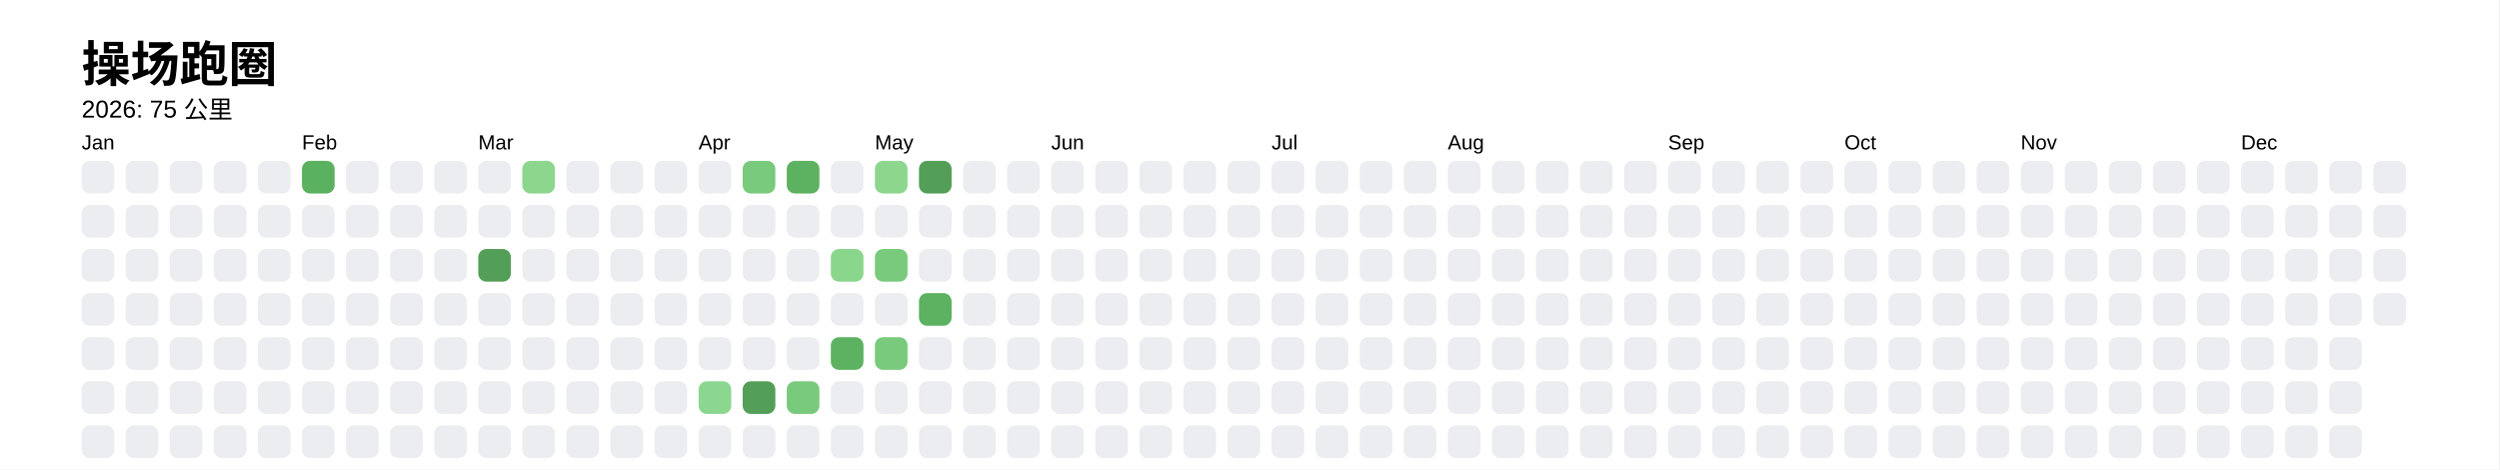
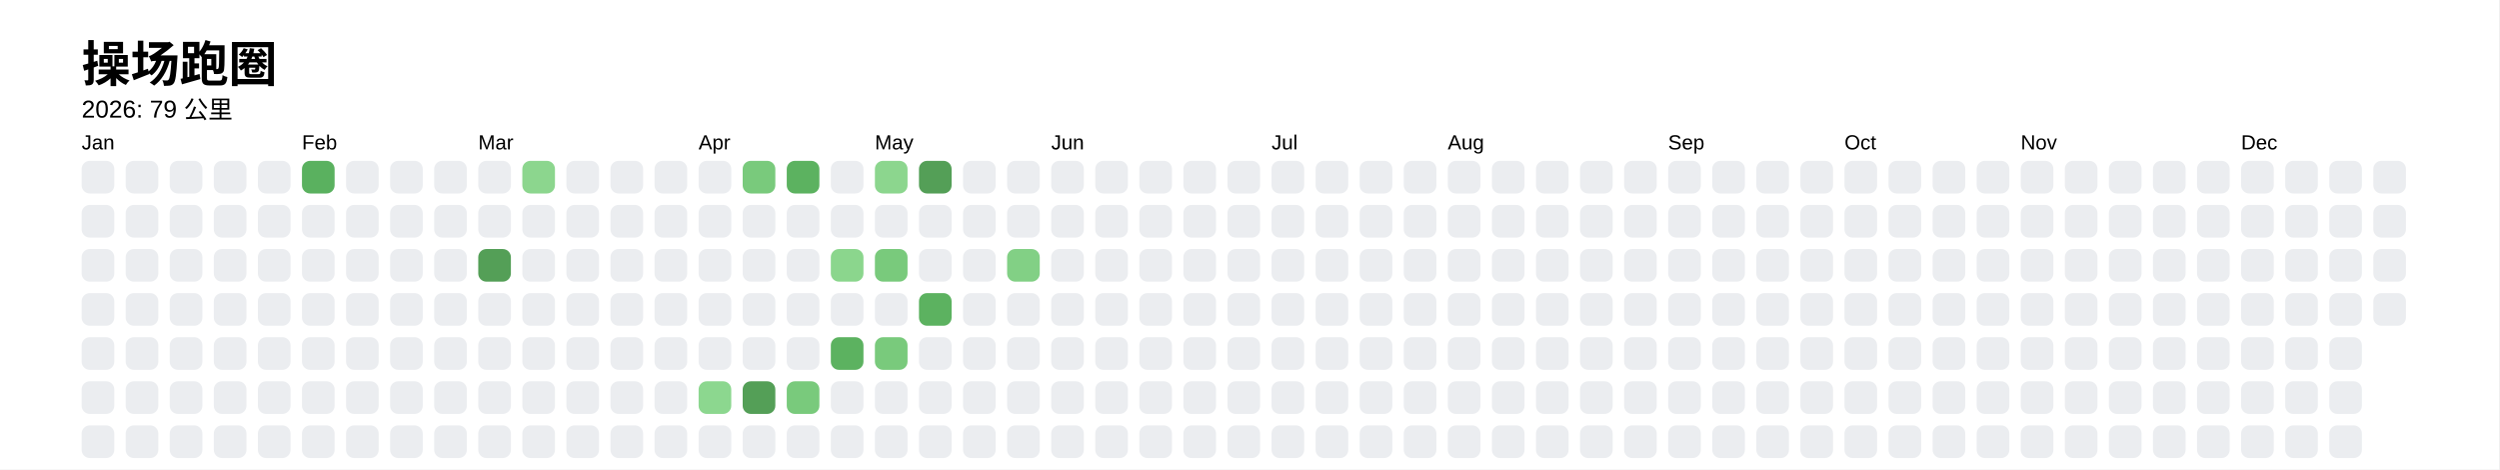
<svg xmlns="http://www.w3.org/2000/svg" baseProfile="full" height="57.5mm" version="1.1" viewBox="0,0,306.2,57.5" width="306.2mm">
  <defs />
  <rect fill="#FFFFFF" height="57.5" width="306.2" x="0" y="0" />
  <text fill="#000000" style="font-size:6px; font-family:Arial; font-weight:bold;" x="10" y="10">操场跑圈</text>
-   <text fill="#000000" style="font-size:3px; font-family:Arial;" x="10" y="14.4">2026: 75 公里</text>
+   <text fill="#000000" style="font-size:3px; font-family:Arial;" x="10" y="14.4">2026: 79 公里</text>
  <text fill="#000000" style="font-size:2.5px; font-family:Arial" x="10" y="18.3">Jan</text>
  <rect fill="#EBEDF0" height="4" rx="1" ry="1" width="4" x="10" y="19.7" />
  <rect fill="#EBEDF0" height="4" rx="1" ry="1" width="4" x="10" y="25.1" />
  <rect fill="#EBEDF0" height="4" rx="1" ry="1" width="4" x="10" y="30.5" />
  <rect fill="#EBEDF0" height="4" rx="1" ry="1" width="4" x="10" y="35.9" />
  <rect fill="#EBEDF0" height="4" rx="1" ry="1" width="4" x="10" y="41.3" />
  <rect fill="#EBEDF0" height="4" rx="1" ry="1" width="4" x="10" y="46.7" />
  <rect fill="#EBEDF0" height="4" rx="1" ry="1" width="4" x="10" y="52.1" />
  <rect fill="#EBEDF0" height="4" rx="1" ry="1" width="4" x="15.4" y="19.7" />
  <rect fill="#EBEDF0" height="4" rx="1" ry="1" width="4" x="15.4" y="25.1" />
  <rect fill="#EBEDF0" height="4" rx="1" ry="1" width="4" x="15.4" y="30.5" />
  <rect fill="#EBEDF0" height="4" rx="1" ry="1" width="4" x="15.4" y="35.9" />
  <rect fill="#EBEDF0" height="4" rx="1" ry="1" width="4" x="15.4" y="41.3" />
  <rect fill="#EBEDF0" height="4" rx="1" ry="1" width="4" x="15.4" y="46.7" />
  <rect fill="#EBEDF0" height="4" rx="1" ry="1" width="4" x="15.4" y="52.1" />
  <rect fill="#EBEDF0" height="4" rx="1" ry="1" width="4" x="20.8" y="19.7" />
  <rect fill="#EBEDF0" height="4" rx="1" ry="1" width="4" x="20.8" y="25.1" />
  <rect fill="#EBEDF0" height="4" rx="1" ry="1" width="4" x="20.8" y="30.5" />
  <rect fill="#EBEDF0" height="4" rx="1" ry="1" width="4" x="20.8" y="35.9" />
  <rect fill="#EBEDF0" height="4" rx="1" ry="1" width="4" x="20.8" y="41.3" />
  <rect fill="#EBEDF0" height="4" rx="1" ry="1" width="4" x="20.8" y="46.7" />
  <rect fill="#EBEDF0" height="4" rx="1" ry="1" width="4" x="20.8" y="52.1" />
  <rect fill="#EBEDF0" height="4" rx="1" ry="1" width="4" x="26.2" y="19.7" />
  <rect fill="#EBEDF0" height="4" rx="1" ry="1" width="4" x="26.2" y="25.1" />
  <rect fill="#EBEDF0" height="4" rx="1" ry="1" width="4" x="26.2" y="30.5" />
  <rect fill="#EBEDF0" height="4" rx="1" ry="1" width="4" x="26.2" y="35.9" />
  <rect fill="#EBEDF0" height="4" rx="1" ry="1" width="4" x="26.2" y="41.3" />
  <rect fill="#EBEDF0" height="4" rx="1" ry="1" width="4" x="26.2" y="46.7" />
  <rect fill="#EBEDF0" height="4" rx="1" ry="1" width="4" x="26.2" y="52.1" />
  <rect fill="#EBEDF0" height="4" rx="1" ry="1" width="4" x="31.6" y="19.7" />
  <rect fill="#EBEDF0" height="4" rx="1" ry="1" width="4" x="31.6" y="25.1" />
  <rect fill="#EBEDF0" height="4" rx="1" ry="1" width="4" x="31.6" y="30.5" />
  <rect fill="#EBEDF0" height="4" rx="1" ry="1" width="4" x="31.6" y="35.9" />
  <rect fill="#EBEDF0" height="4" rx="1" ry="1" width="4" x="31.6" y="41.3" />
  <rect fill="#EBEDF0" height="4" rx="1" ry="1" width="4" x="31.6" y="46.7" />
  <rect fill="#EBEDF0" height="4" rx="1" ry="1" width="4" x="31.6" y="52.1" />
  <text fill="#000000" style="font-size:2.5px; font-family:Arial" x="37.0" y="18.3">Feb</text>
  <rect fill="#5ab15f" height="4" rx="1" ry="1" width="4" x="37.0" y="19.7" />
  <rect fill="#EBEDF0" height="4" rx="1" ry="1" width="4" x="37.0" y="25.1" />
  <rect fill="#EBEDF0" height="4" rx="1" ry="1" width="4" x="37.0" y="30.5" />
  <rect fill="#EBEDF0" height="4" rx="1" ry="1" width="4" x="37.0" y="35.9" />
  <rect fill="#EBEDF0" height="4" rx="1" ry="1" width="4" x="37.0" y="41.3" />
  <rect fill="#EBEDF0" height="4" rx="1" ry="1" width="4" x="37.0" y="46.7" />
  <rect fill="#EBEDF0" height="4" rx="1" ry="1" width="4" x="37.0" y="52.1" />
  <rect fill="#EBEDF0" height="4" rx="1" ry="1" width="4" x="42.4" y="19.7" />
  <rect fill="#EBEDF0" height="4" rx="1" ry="1" width="4" x="42.4" y="25.1" />
  <rect fill="#EBEDF0" height="4" rx="1" ry="1" width="4" x="42.4" y="30.5" />
  <rect fill="#EBEDF0" height="4" rx="1" ry="1" width="4" x="42.4" y="35.9" />
  <rect fill="#EBEDF0" height="4" rx="1" ry="1" width="4" x="42.4" y="41.3" />
  <rect fill="#EBEDF0" height="4" rx="1" ry="1" width="4" x="42.4" y="46.7" />
  <rect fill="#EBEDF0" height="4" rx="1" ry="1" width="4" x="42.4" y="52.1" />
  <rect fill="#EBEDF0" height="4" rx="1" ry="1" width="4" x="47.8" y="19.7" />
  <rect fill="#EBEDF0" height="4" rx="1" ry="1" width="4" x="47.8" y="25.1" />
  <rect fill="#EBEDF0" height="4" rx="1" ry="1" width="4" x="47.8" y="30.5" />
  <rect fill="#EBEDF0" height="4" rx="1" ry="1" width="4" x="47.8" y="35.9" />
  <rect fill="#EBEDF0" height="4" rx="1" ry="1" width="4" x="47.8" y="41.3" />
  <rect fill="#EBEDF0" height="4" rx="1" ry="1" width="4" x="47.8" y="46.7" />
  <rect fill="#EBEDF0" height="4" rx="1" ry="1" width="4" x="47.8" y="52.1" />
  <rect fill="#EBEDF0" height="4" rx="1" ry="1" width="4" x="53.2" y="19.7" />
  <rect fill="#EBEDF0" height="4" rx="1" ry="1" width="4" x="53.2" y="25.1" />
  <rect fill="#EBEDF0" height="4" rx="1" ry="1" width="4" x="53.2" y="30.5" />
  <rect fill="#EBEDF0" height="4" rx="1" ry="1" width="4" x="53.2" y="35.9" />
  <rect fill="#EBEDF0" height="4" rx="1" ry="1" width="4" x="53.2" y="41.3" />
  <rect fill="#EBEDF0" height="4" rx="1" ry="1" width="4" x="53.2" y="46.7" />
  <rect fill="#EBEDF0" height="4" rx="1" ry="1" width="4" x="53.2" y="52.1" />
  <text fill="#000000" style="font-size:2.5px; font-family:Arial" x="58.6" y="18.3">Mar</text>
  <rect fill="#EBEDF0" height="4" rx="1" ry="1" width="4" x="58.6" y="19.7" />
  <rect fill="#EBEDF0" height="4" rx="1" ry="1" width="4" x="58.6" y="25.1" />
  <rect fill="#549F57" height="4" rx="1" ry="1" width="4" x="58.6" y="30.5" />
  <rect fill="#EBEDF0" height="4" rx="1" ry="1" width="4" x="58.6" y="35.9" />
  <rect fill="#EBEDF0" height="4" rx="1" ry="1" width="4" x="58.6" y="41.3" />
  <rect fill="#EBEDF0" height="4" rx="1" ry="1" width="4" x="58.6" y="46.7" />
  <rect fill="#EBEDF0" height="4" rx="1" ry="1" width="4" x="58.6" y="52.1" />
  <rect fill="#8cd68e" height="4" rx="1" ry="1" width="4" x="64" y="19.7" />
  <rect fill="#EBEDF0" height="4" rx="1" ry="1" width="4" x="64" y="25.1" />
  <rect fill="#EBEDF0" height="4" rx="1" ry="1" width="4" x="64" y="30.5" />
  <rect fill="#EBEDF0" height="4" rx="1" ry="1" width="4" x="64" y="35.9" />
  <rect fill="#EBEDF0" height="4" rx="1" ry="1" width="4" x="64" y="41.3" />
  <rect fill="#EBEDF0" height="4" rx="1" ry="1" width="4" x="64" y="46.7" />
  <rect fill="#EBEDF0" height="4" rx="1" ry="1" width="4" x="64" y="52.1" />
  <rect fill="#EBEDF0" height="4" rx="1" ry="1" width="4" x="69.4" y="19.7" />
  <rect fill="#EBEDF0" height="4" rx="1" ry="1" width="4" x="69.4" y="25.1" />
  <rect fill="#EBEDF0" height="4" rx="1" ry="1" width="4" x="69.4" y="30.5" />
  <rect fill="#EBEDF0" height="4" rx="1" ry="1" width="4" x="69.4" y="35.9" />
  <rect fill="#EBEDF0" height="4" rx="1" ry="1" width="4" x="69.4" y="41.3" />
  <rect fill="#EBEDF0" height="4" rx="1" ry="1" width="4" x="69.4" y="46.7" />
  <rect fill="#EBEDF0" height="4" rx="1" ry="1" width="4" x="69.4" y="52.1" />
  <rect fill="#EBEDF0" height="4" rx="1" ry="1" width="4" x="74.8" y="19.7" />
  <rect fill="#EBEDF0" height="4" rx="1" ry="1" width="4" x="74.8" y="25.1" />
  <rect fill="#EBEDF0" height="4" rx="1" ry="1" width="4" x="74.8" y="30.5" />
  <rect fill="#EBEDF0" height="4" rx="1" ry="1" width="4" x="74.8" y="35.9" />
  <rect fill="#EBEDF0" height="4" rx="1" ry="1" width="4" x="74.8" y="41.3" />
  <rect fill="#EBEDF0" height="4" rx="1" ry="1" width="4" x="74.8" y="46.7" />
  <rect fill="#EBEDF0" height="4" rx="1" ry="1" width="4" x="74.8" y="52.1" />
  <rect fill="#EBEDF0" height="4" rx="1" ry="1" width="4" x="80.2" y="19.7" />
  <rect fill="#EBEDF0" height="4" rx="1" ry="1" width="4" x="80.2" y="25.1" />
  <rect fill="#EBEDF0" height="4" rx="1" ry="1" width="4" x="80.2" y="30.5" />
  <rect fill="#EBEDF0" height="4" rx="1" ry="1" width="4" x="80.2" y="35.9" />
  <rect fill="#EBEDF0" height="4" rx="1" ry="1" width="4" x="80.2" y="41.3" />
  <rect fill="#EBEDF0" height="4" rx="1" ry="1" width="4" x="80.2" y="46.7" />
  <rect fill="#EBEDF0" height="4" rx="1" ry="1" width="4" x="80.2" y="52.1" />
  <text fill="#000000" style="font-size:2.5px; font-family:Arial" x="85.6" y="18.3">Apr</text>
  <rect fill="#EBEDF0" height="4" rx="1" ry="1" width="4" x="85.6" y="19.7" />
  <rect fill="#EBEDF0" height="4" rx="1" ry="1" width="4" x="85.6" y="25.1" />
  <rect fill="#EBEDF0" height="4" rx="1" ry="1" width="4" x="85.6" y="30.5" />
  <rect fill="#EBEDF0" height="4" rx="1" ry="1" width="4" x="85.6" y="35.9" />
  <rect fill="#EBEDF0" height="4" rx="1" ry="1" width="4" x="85.6" y="41.3" />
  <rect fill="#8cd78f" height="4" rx="1" ry="1" width="4" x="85.6" y="46.7" />
  <rect fill="#EBEDF0" height="4" rx="1" ry="1" width="4" x="85.6" y="52.1" />
  <rect fill="#79ca7c" height="4" rx="1" ry="1" width="4" x="91" y="19.7" />
  <rect fill="#EBEDF0" height="4" rx="1" ry="1" width="4" x="91" y="25.1" />
  <rect fill="#EBEDF0" height="4" rx="1" ry="1" width="4" x="91" y="30.5" />
  <rect fill="#EBEDF0" height="4" rx="1" ry="1" width="4" x="91" y="35.9" />
  <rect fill="#EBEDF0" height="4" rx="1" ry="1" width="4" x="91" y="41.3" />
  <rect fill="#549F57" height="4" rx="1" ry="1" width="4" x="91" y="46.7" />
  <rect fill="#EBEDF0" height="4" rx="1" ry="1" width="4" x="91" y="52.1" />
  <rect fill="#5cb260" height="4" rx="1" ry="1" width="4" x="96.4" y="19.7" />
  <rect fill="#EBEDF0" height="4" rx="1" ry="1" width="4" x="96.4" y="25.1" />
  <rect fill="#EBEDF0" height="4" rx="1" ry="1" width="4" x="96.4" y="30.5" />
  <rect fill="#EBEDF0" height="4" rx="1" ry="1" width="4" x="96.4" y="35.9" />
  <rect fill="#EBEDF0" height="4" rx="1" ry="1" width="4" x="96.4" y="41.3" />
  <rect fill="#79ca7c" height="4" rx="1" ry="1" width="4" x="96.4" y="46.7" />
  <rect fill="#EBEDF0" height="4" rx="1" ry="1" width="4" x="96.4" y="52.1" />
  <rect fill="#EBEDF0" height="4" rx="1" ry="1" width="4" x="101.8" y="19.7" />
  <rect fill="#EBEDF0" height="4" rx="1" ry="1" width="4" x="101.8" y="25.1" />
  <rect fill="#8bd68d" height="4" rx="1" ry="1" width="4" x="101.8" y="30.5" />
  <rect fill="#EBEDF0" height="4" rx="1" ry="1" width="4" x="101.8" y="35.9" />
  <rect fill="#5cb260" height="4" rx="1" ry="1" width="4" x="101.8" y="41.3" />
  <rect fill="#EBEDF0" height="4" rx="1" ry="1" width="4" x="101.8" y="46.7" />
  <rect fill="#EBEDF0" height="4" rx="1" ry="1" width="4" x="101.8" y="52.1" />
  <text fill="#000000" style="font-size:2.5px; font-family:Arial" x="107.2" y="18.3">May</text>
  <rect fill="#8cd68e" height="4" rx="1" ry="1" width="4" x="107.2" y="19.7" />
  <rect fill="#EBEDF0" height="4" rx="1" ry="1" width="4" x="107.2" y="25.1" />
  <rect fill="#79ca7c" height="4" rx="1" ry="1" width="4" x="107.2" y="30.5" />
  <rect fill="#EBEDF0" height="4" rx="1" ry="1" width="4" x="107.2" y="35.9" />
  <rect fill="#79ca7c" height="4" rx="1" ry="1" width="4" x="107.2" y="41.3" />
  <rect fill="#EBEDF0" height="4" rx="1" ry="1" width="4" x="107.2" y="46.7" />
  <rect fill="#EBEDF0" height="4" rx="1" ry="1" width="4" x="107.2" y="52.1" />
  <rect fill="#549F57" height="4" rx="1" ry="1" width="4" x="112.6" y="19.7" />
  <rect fill="#EBEDF0" height="4" rx="1" ry="1" width="4" x="112.6" y="25.1" />
  <rect fill="#EBEDF0" height="4" rx="1" ry="1" width="4" x="112.6" y="30.5" />
  <rect fill="#5cb260" height="4" rx="1" ry="1" width="4" x="112.6" y="35.9" />
  <rect fill="#EBEDF0" height="4" rx="1" ry="1" width="4" x="112.6" y="41.3" />
  <rect fill="#EBEDF0" height="4" rx="1" ry="1" width="4" x="112.6" y="46.7" />
  <rect fill="#EBEDF0" height="4" rx="1" ry="1" width="4" x="112.6" y="52.1" />
  <rect fill="#EBEDF0" height="4" rx="1" ry="1" width="4" x="118" y="19.7" />
  <rect fill="#EBEDF0" height="4" rx="1" ry="1" width="4" x="118" y="25.1" />
  <rect fill="#EBEDF0" height="4" rx="1" ry="1" width="4" x="118" y="30.5" />
  <rect fill="#EBEDF0" height="4" rx="1" ry="1" width="4" x="118" y="35.9" />
  <rect fill="#EBEDF0" height="4" rx="1" ry="1" width="4" x="118" y="41.3" />
  <rect fill="#EBEDF0" height="4" rx="1" ry="1" width="4" x="118" y="46.7" />
  <rect fill="#EBEDF0" height="4" rx="1" ry="1" width="4" x="118" y="52.1" />
  <rect fill="#EBEDF0" height="4" rx="1" ry="1" width="4" x="123.4" y="19.7" />
  <rect fill="#EBEDF0" height="4" rx="1" ry="1" width="4" x="123.4" y="25.1" />
-   <rect fill="#EBEDF0" height="4" rx="1" ry="1" width="4" x="123.4" y="30.5" />
+   <rect fill="#82d085" height="4" rx="1" ry="1" width="4" x="123.4" y="30.5" />
  <rect fill="#EBEDF0" height="4" rx="1" ry="1" width="4" x="123.4" y="35.9" />
  <rect fill="#EBEDF0" height="4" rx="1" ry="1" width="4" x="123.4" y="41.3" />
  <rect fill="#EBEDF0" height="4" rx="1" ry="1" width="4" x="123.4" y="46.7" />
  <rect fill="#EBEDF0" height="4" rx="1" ry="1" width="4" x="123.4" y="52.1" />
  <text fill="#000000" style="font-size:2.5px; font-family:Arial" x="128.8" y="18.3">Jun</text>
  <rect fill="#EBEDF0" height="4" rx="1" ry="1" width="4" x="128.8" y="19.7" />
  <rect fill="#EBEDF0" height="4" rx="1" ry="1" width="4" x="128.8" y="25.1" />
  <rect fill="#EBEDF0" height="4" rx="1" ry="1" width="4" x="128.8" y="30.5" />
  <rect fill="#EBEDF0" height="4" rx="1" ry="1" width="4" x="128.8" y="35.9" />
  <rect fill="#EBEDF0" height="4" rx="1" ry="1" width="4" x="128.8" y="41.3" />
  <rect fill="#EBEDF0" height="4" rx="1" ry="1" width="4" x="128.8" y="46.7" />
  <rect fill="#EBEDF0" height="4" rx="1" ry="1" width="4" x="128.8" y="52.1" />
  <rect fill="#EBEDF0" height="4" rx="1" ry="1" width="4" x="134.2" y="19.7" />
  <rect fill="#EBEDF0" height="4" rx="1" ry="1" width="4" x="134.2" y="25.1" />
  <rect fill="#EBEDF0" height="4" rx="1" ry="1" width="4" x="134.2" y="30.5" />
  <rect fill="#EBEDF0" height="4" rx="1" ry="1" width="4" x="134.2" y="35.9" />
  <rect fill="#EBEDF0" height="4" rx="1" ry="1" width="4" x="134.2" y="41.3" />
  <rect fill="#EBEDF0" height="4" rx="1" ry="1" width="4" x="134.2" y="46.7" />
  <rect fill="#EBEDF0" height="4" rx="1" ry="1" width="4" x="134.2" y="52.1" />
  <rect fill="#EBEDF0" height="4" rx="1" ry="1" width="4" x="139.6" y="19.7" />
  <rect fill="#EBEDF0" height="4" rx="1" ry="1" width="4" x="139.6" y="25.1" />
  <rect fill="#EBEDF0" height="4" rx="1" ry="1" width="4" x="139.6" y="30.5" />
  <rect fill="#EBEDF0" height="4" rx="1" ry="1" width="4" x="139.6" y="35.9" />
  <rect fill="#EBEDF0" height="4" rx="1" ry="1" width="4" x="139.6" y="41.3" />
  <rect fill="#EBEDF0" height="4" rx="1" ry="1" width="4" x="139.6" y="46.7" />
  <rect fill="#EBEDF0" height="4" rx="1" ry="1" width="4" x="139.6" y="52.1" />
  <rect fill="#EBEDF0" height="4" rx="1" ry="1" width="4" x="145" y="19.7" />
  <rect fill="#EBEDF0" height="4" rx="1" ry="1" width="4" x="145" y="25.1" />
  <rect fill="#EBEDF0" height="4" rx="1" ry="1" width="4" x="145" y="30.5" />
  <rect fill="#EBEDF0" height="4" rx="1" ry="1" width="4" x="145" y="35.9" />
  <rect fill="#EBEDF0" height="4" rx="1" ry="1" width="4" x="145" y="41.3" />
  <rect fill="#EBEDF0" height="4" rx="1" ry="1" width="4" x="145" y="46.7" />
  <rect fill="#EBEDF0" height="4" rx="1" ry="1" width="4" x="145" y="52.1" />
  <rect fill="#EBEDF0" height="4" rx="1" ry="1" width="4" x="150.4" y="19.7" />
  <rect fill="#EBEDF0" height="4" rx="1" ry="1" width="4" x="150.4" y="25.1" />
  <rect fill="#EBEDF0" height="4" rx="1" ry="1" width="4" x="150.4" y="30.5" />
  <rect fill="#EBEDF0" height="4" rx="1" ry="1" width="4" x="150.4" y="35.9" />
  <rect fill="#EBEDF0" height="4" rx="1" ry="1" width="4" x="150.4" y="41.3" />
  <rect fill="#EBEDF0" height="4" rx="1" ry="1" width="4" x="150.4" y="46.7" />
  <rect fill="#EBEDF0" height="4" rx="1" ry="1" width="4" x="150.4" y="52.1" />
  <text fill="#000000" style="font-size:2.5px; font-family:Arial" x="155.8" y="18.3">Jul</text>
  <rect fill="#EBEDF0" height="4" rx="1" ry="1" width="4" x="155.8" y="19.7" />
  <rect fill="#EBEDF0" height="4" rx="1" ry="1" width="4" x="155.8" y="25.1" />
  <rect fill="#EBEDF0" height="4" rx="1" ry="1" width="4" x="155.8" y="30.5" />
  <rect fill="#EBEDF0" height="4" rx="1" ry="1" width="4" x="155.8" y="35.9" />
  <rect fill="#EBEDF0" height="4" rx="1" ry="1" width="4" x="155.8" y="41.3" />
  <rect fill="#EBEDF0" height="4" rx="1" ry="1" width="4" x="155.8" y="46.7" />
  <rect fill="#EBEDF0" height="4" rx="1" ry="1" width="4" x="155.8" y="52.1" />
  <rect fill="#EBEDF0" height="4" rx="1" ry="1" width="4" x="161.2" y="19.7" />
  <rect fill="#EBEDF0" height="4" rx="1" ry="1" width="4" x="161.2" y="25.1" />
  <rect fill="#EBEDF0" height="4" rx="1" ry="1" width="4" x="161.2" y="30.5" />
  <rect fill="#EBEDF0" height="4" rx="1" ry="1" width="4" x="161.2" y="35.9" />
  <rect fill="#EBEDF0" height="4" rx="1" ry="1" width="4" x="161.2" y="41.3" />
  <rect fill="#EBEDF0" height="4" rx="1" ry="1" width="4" x="161.2" y="46.7" />
  <rect fill="#EBEDF0" height="4" rx="1" ry="1" width="4" x="161.2" y="52.1" />
  <rect fill="#EBEDF0" height="4" rx="1" ry="1" width="4" x="166.6" y="19.7" />
  <rect fill="#EBEDF0" height="4" rx="1" ry="1" width="4" x="166.6" y="25.1" />
  <rect fill="#EBEDF0" height="4" rx="1" ry="1" width="4" x="166.6" y="30.5" />
  <rect fill="#EBEDF0" height="4" rx="1" ry="1" width="4" x="166.6" y="35.9" />
  <rect fill="#EBEDF0" height="4" rx="1" ry="1" width="4" x="166.6" y="41.3" />
  <rect fill="#EBEDF0" height="4" rx="1" ry="1" width="4" x="166.6" y="46.7" />
  <rect fill="#EBEDF0" height="4" rx="1" ry="1" width="4" x="166.6" y="52.1" />
  <rect fill="#EBEDF0" height="4" rx="1" ry="1" width="4" x="172" y="19.7" />
  <rect fill="#EBEDF0" height="4" rx="1" ry="1" width="4" x="172" y="25.1" />
  <rect fill="#EBEDF0" height="4" rx="1" ry="1" width="4" x="172" y="30.5" />
  <rect fill="#EBEDF0" height="4" rx="1" ry="1" width="4" x="172" y="35.9" />
  <rect fill="#EBEDF0" height="4" rx="1" ry="1" width="4" x="172" y="41.3" />
  <rect fill="#EBEDF0" height="4" rx="1" ry="1" width="4" x="172" y="46.7" />
  <rect fill="#EBEDF0" height="4" rx="1" ry="1" width="4" x="172" y="52.1" />
  <text fill="#000000" style="font-size:2.5px; font-family:Arial" x="177.4" y="18.3">Aug</text>
  <rect fill="#EBEDF0" height="4" rx="1" ry="1" width="4" x="177.4" y="19.7" />
  <rect fill="#EBEDF0" height="4" rx="1" ry="1" width="4" x="177.4" y="25.1" />
  <rect fill="#EBEDF0" height="4" rx="1" ry="1" width="4" x="177.4" y="30.5" />
  <rect fill="#EBEDF0" height="4" rx="1" ry="1" width="4" x="177.4" y="35.9" />
  <rect fill="#EBEDF0" height="4" rx="1" ry="1" width="4" x="177.4" y="41.3" />
  <rect fill="#EBEDF0" height="4" rx="1" ry="1" width="4" x="177.4" y="46.7" />
  <rect fill="#EBEDF0" height="4" rx="1" ry="1" width="4" x="177.4" y="52.1" />
  <rect fill="#EBEDF0" height="4" rx="1" ry="1" width="4" x="182.8" y="19.7" />
  <rect fill="#EBEDF0" height="4" rx="1" ry="1" width="4" x="182.8" y="25.1" />
  <rect fill="#EBEDF0" height="4" rx="1" ry="1" width="4" x="182.8" y="30.5" />
  <rect fill="#EBEDF0" height="4" rx="1" ry="1" width="4" x="182.8" y="35.9" />
  <rect fill="#EBEDF0" height="4" rx="1" ry="1" width="4" x="182.8" y="41.3" />
  <rect fill="#EBEDF0" height="4" rx="1" ry="1" width="4" x="182.8" y="46.7" />
  <rect fill="#EBEDF0" height="4" rx="1" ry="1" width="4" x="182.8" y="52.1" />
  <rect fill="#EBEDF0" height="4" rx="1" ry="1" width="4" x="188.2" y="19.7" />
  <rect fill="#EBEDF0" height="4" rx="1" ry="1" width="4" x="188.2" y="25.1" />
  <rect fill="#EBEDF0" height="4" rx="1" ry="1" width="4" x="188.2" y="30.5" />
  <rect fill="#EBEDF0" height="4" rx="1" ry="1" width="4" x="188.2" y="35.9" />
  <rect fill="#EBEDF0" height="4" rx="1" ry="1" width="4" x="188.2" y="41.3" />
  <rect fill="#EBEDF0" height="4" rx="1" ry="1" width="4" x="188.2" y="46.7" />
  <rect fill="#EBEDF0" height="4" rx="1" ry="1" width="4" x="188.2" y="52.1" />
  <rect fill="#EBEDF0" height="4" rx="1" ry="1" width="4" x="193.6" y="19.7" />
  <rect fill="#EBEDF0" height="4" rx="1" ry="1" width="4" x="193.6" y="25.1" />
  <rect fill="#EBEDF0" height="4" rx="1" ry="1" width="4" x="193.6" y="30.5" />
  <rect fill="#EBEDF0" height="4" rx="1" ry="1" width="4" x="193.6" y="35.9" />
  <rect fill="#EBEDF0" height="4" rx="1" ry="1" width="4" x="193.6" y="41.3" />
  <rect fill="#EBEDF0" height="4" rx="1" ry="1" width="4" x="193.6" y="46.7" />
  <rect fill="#EBEDF0" height="4" rx="1" ry="1" width="4" x="193.6" y="52.1" />
  <rect fill="#EBEDF0" height="4" rx="1" ry="1" width="4" x="199" y="19.7" />
  <rect fill="#EBEDF0" height="4" rx="1" ry="1" width="4" x="199" y="25.1" />
  <rect fill="#EBEDF0" height="4" rx="1" ry="1" width="4" x="199" y="30.5" />
  <rect fill="#EBEDF0" height="4" rx="1" ry="1" width="4" x="199" y="35.9" />
  <rect fill="#EBEDF0" height="4" rx="1" ry="1" width="4" x="199" y="41.3" />
  <rect fill="#EBEDF0" height="4" rx="1" ry="1" width="4" x="199" y="46.7" />
  <rect fill="#EBEDF0" height="4" rx="1" ry="1" width="4" x="199" y="52.1" />
  <text fill="#000000" style="font-size:2.5px; font-family:Arial" x="204.4" y="18.3">Sep</text>
  <rect fill="#EBEDF0" height="4" rx="1" ry="1" width="4" x="204.4" y="19.7" />
  <rect fill="#EBEDF0" height="4" rx="1" ry="1" width="4" x="204.4" y="25.1" />
  <rect fill="#EBEDF0" height="4" rx="1" ry="1" width="4" x="204.4" y="30.5" />
  <rect fill="#EBEDF0" height="4" rx="1" ry="1" width="4" x="204.4" y="35.9" />
  <rect fill="#EBEDF0" height="4" rx="1" ry="1" width="4" x="204.4" y="41.3" />
  <rect fill="#EBEDF0" height="4" rx="1" ry="1" width="4" x="204.4" y="46.7" />
  <rect fill="#EBEDF0" height="4" rx="1" ry="1" width="4" x="204.4" y="52.1" />
  <rect fill="#EBEDF0" height="4" rx="1" ry="1" width="4" x="209.8" y="19.7" />
  <rect fill="#EBEDF0" height="4" rx="1" ry="1" width="4" x="209.8" y="25.1" />
  <rect fill="#EBEDF0" height="4" rx="1" ry="1" width="4" x="209.8" y="30.5" />
  <rect fill="#EBEDF0" height="4" rx="1" ry="1" width="4" x="209.8" y="35.9" />
  <rect fill="#EBEDF0" height="4" rx="1" ry="1" width="4" x="209.8" y="41.3" />
  <rect fill="#EBEDF0" height="4" rx="1" ry="1" width="4" x="209.8" y="46.7" />
  <rect fill="#EBEDF0" height="4" rx="1" ry="1" width="4" x="209.8" y="52.1" />
  <rect fill="#EBEDF0" height="4" rx="1" ry="1" width="4" x="215.2" y="19.7" />
  <rect fill="#EBEDF0" height="4" rx="1" ry="1" width="4" x="215.2" y="25.1" />
  <rect fill="#EBEDF0" height="4" rx="1" ry="1" width="4" x="215.2" y="30.5" />
  <rect fill="#EBEDF0" height="4" rx="1" ry="1" width="4" x="215.2" y="35.9" />
  <rect fill="#EBEDF0" height="4" rx="1" ry="1" width="4" x="215.2" y="41.3" />
  <rect fill="#EBEDF0" height="4" rx="1" ry="1" width="4" x="215.2" y="46.7" />
  <rect fill="#EBEDF0" height="4" rx="1" ry="1" width="4" x="215.2" y="52.1" />
  <rect fill="#EBEDF0" height="4" rx="1" ry="1" width="4" x="220.6" y="19.7" />
  <rect fill="#EBEDF0" height="4" rx="1" ry="1" width="4" x="220.6" y="25.1" />
  <rect fill="#EBEDF0" height="4" rx="1" ry="1" width="4" x="220.6" y="30.5" />
  <rect fill="#EBEDF0" height="4" rx="1" ry="1" width="4" x="220.6" y="35.9" />
  <rect fill="#EBEDF0" height="4" rx="1" ry="1" width="4" x="220.6" y="41.3" />
  <rect fill="#EBEDF0" height="4" rx="1" ry="1" width="4" x="220.6" y="46.7" />
  <rect fill="#EBEDF0" height="4" rx="1" ry="1" width="4" x="220.6" y="52.1" />
  <text fill="#000000" style="font-size:2.5px; font-family:Arial" x="226" y="18.3">Oct</text>
  <rect fill="#EBEDF0" height="4" rx="1" ry="1" width="4" x="226" y="19.7" />
  <rect fill="#EBEDF0" height="4" rx="1" ry="1" width="4" x="226" y="25.1" />
  <rect fill="#EBEDF0" height="4" rx="1" ry="1" width="4" x="226" y="30.5" />
  <rect fill="#EBEDF0" height="4" rx="1" ry="1" width="4" x="226" y="35.9" />
  <rect fill="#EBEDF0" height="4" rx="1" ry="1" width="4" x="226" y="41.3" />
  <rect fill="#EBEDF0" height="4" rx="1" ry="1" width="4" x="226" y="46.7" />
  <rect fill="#EBEDF0" height="4" rx="1" ry="1" width="4" x="226" y="52.1" />
  <rect fill="#EBEDF0" height="4" rx="1" ry="1" width="4" x="231.4" y="19.7" />
  <rect fill="#EBEDF0" height="4" rx="1" ry="1" width="4" x="231.4" y="25.1" />
  <rect fill="#EBEDF0" height="4" rx="1" ry="1" width="4" x="231.4" y="30.5" />
  <rect fill="#EBEDF0" height="4" rx="1" ry="1" width="4" x="231.4" y="35.9" />
  <rect fill="#EBEDF0" height="4" rx="1" ry="1" width="4" x="231.4" y="41.3" />
  <rect fill="#EBEDF0" height="4" rx="1" ry="1" width="4" x="231.4" y="46.7" />
  <rect fill="#EBEDF0" height="4" rx="1" ry="1" width="4" x="231.4" y="52.1" />
  <rect fill="#EBEDF0" height="4" rx="1" ry="1" width="4" x="236.8" y="19.7" />
  <rect fill="#EBEDF0" height="4" rx="1" ry="1" width="4" x="236.8" y="25.1" />
  <rect fill="#EBEDF0" height="4" rx="1" ry="1" width="4" x="236.8" y="30.5" />
  <rect fill="#EBEDF0" height="4" rx="1" ry="1" width="4" x="236.8" y="35.9" />
  <rect fill="#EBEDF0" height="4" rx="1" ry="1" width="4" x="236.8" y="41.3" />
  <rect fill="#EBEDF0" height="4" rx="1" ry="1" width="4" x="236.8" y="46.7" />
  <rect fill="#EBEDF0" height="4" rx="1" ry="1" width="4" x="236.8" y="52.1" />
  <rect fill="#EBEDF0" height="4" rx="1" ry="1" width="4" x="242.2" y="19.7" />
  <rect fill="#EBEDF0" height="4" rx="1" ry="1" width="4" x="242.2" y="25.1" />
  <rect fill="#EBEDF0" height="4" rx="1" ry="1" width="4" x="242.2" y="30.5" />
  <rect fill="#EBEDF0" height="4" rx="1" ry="1" width="4" x="242.2" y="35.9" />
  <rect fill="#EBEDF0" height="4" rx="1" ry="1" width="4" x="242.2" y="41.3" />
  <rect fill="#EBEDF0" height="4" rx="1" ry="1" width="4" x="242.2" y="46.7" />
  <rect fill="#EBEDF0" height="4" rx="1" ry="1" width="4" x="242.2" y="52.1" />
  <text fill="#000000" style="font-size:2.5px; font-family:Arial" x="247.6" y="18.3">Nov</text>
  <rect fill="#EBEDF0" height="4" rx="1" ry="1" width="4" x="247.6" y="19.7" />
  <rect fill="#EBEDF0" height="4" rx="1" ry="1" width="4" x="247.6" y="25.1" />
  <rect fill="#EBEDF0" height="4" rx="1" ry="1" width="4" x="247.6" y="30.5" />
  <rect fill="#EBEDF0" height="4" rx="1" ry="1" width="4" x="247.6" y="35.9" />
  <rect fill="#EBEDF0" height="4" rx="1" ry="1" width="4" x="247.6" y="41.3" />
  <rect fill="#EBEDF0" height="4" rx="1" ry="1" width="4" x="247.6" y="46.7" />
  <rect fill="#EBEDF0" height="4" rx="1" ry="1" width="4" x="247.6" y="52.1" />
  <rect fill="#EBEDF0" height="4" rx="1" ry="1" width="4" x="253" y="19.7" />
  <rect fill="#EBEDF0" height="4" rx="1" ry="1" width="4" x="253" y="25.1" />
  <rect fill="#EBEDF0" height="4" rx="1" ry="1" width="4" x="253" y="30.5" />
  <rect fill="#EBEDF0" height="4" rx="1" ry="1" width="4" x="253" y="35.9" />
  <rect fill="#EBEDF0" height="4" rx="1" ry="1" width="4" x="253" y="41.3" />
  <rect fill="#EBEDF0" height="4" rx="1" ry="1" width="4" x="253" y="46.7" />
  <rect fill="#EBEDF0" height="4" rx="1" ry="1" width="4" x="253" y="52.1" />
  <rect fill="#EBEDF0" height="4" rx="1" ry="1" width="4" x="258.4" y="19.7" />
  <rect fill="#EBEDF0" height="4" rx="1" ry="1" width="4" x="258.4" y="25.1" />
  <rect fill="#EBEDF0" height="4" rx="1" ry="1" width="4" x="258.4" y="30.5" />
  <rect fill="#EBEDF0" height="4" rx="1" ry="1" width="4" x="258.4" y="35.9" />
  <rect fill="#EBEDF0" height="4" rx="1" ry="1" width="4" x="258.4" y="41.3" />
  <rect fill="#EBEDF0" height="4" rx="1" ry="1" width="4" x="258.4" y="46.7" />
  <rect fill="#EBEDF0" height="4" rx="1" ry="1" width="4" x="258.4" y="52.1" />
  <rect fill="#EBEDF0" height="4" rx="1" ry="1" width="4" x="263.8" y="19.7" />
  <rect fill="#EBEDF0" height="4" rx="1" ry="1" width="4" x="263.8" y="25.1" />
  <rect fill="#EBEDF0" height="4" rx="1" ry="1" width="4" x="263.8" y="30.5" />
  <rect fill="#EBEDF0" height="4" rx="1" ry="1" width="4" x="263.8" y="35.9" />
  <rect fill="#EBEDF0" height="4" rx="1" ry="1" width="4" x="263.8" y="41.3" />
  <rect fill="#EBEDF0" height="4" rx="1" ry="1" width="4" x="263.8" y="46.7" />
  <rect fill="#EBEDF0" height="4" rx="1" ry="1" width="4" x="263.8" y="52.1" />
  <rect fill="#EBEDF0" height="4" rx="1" ry="1" width="4" x="269.2" y="19.7" />
  <rect fill="#EBEDF0" height="4" rx="1" ry="1" width="4" x="269.2" y="25.1" />
  <rect fill="#EBEDF0" height="4" rx="1" ry="1" width="4" x="269.2" y="30.5" />
  <rect fill="#EBEDF0" height="4" rx="1" ry="1" width="4" x="269.2" y="35.9" />
  <rect fill="#EBEDF0" height="4" rx="1" ry="1" width="4" x="269.2" y="41.3" />
  <rect fill="#EBEDF0" height="4" rx="1" ry="1" width="4" x="269.2" y="46.7" />
  <rect fill="#EBEDF0" height="4" rx="1" ry="1" width="4" x="269.2" y="52.1" />
  <text fill="#000000" style="font-size:2.5px; font-family:Arial" x="274.6" y="18.3">Dec</text>
  <rect fill="#EBEDF0" height="4" rx="1" ry="1" width="4" x="274.6" y="19.7" />
  <rect fill="#EBEDF0" height="4" rx="1" ry="1" width="4" x="274.6" y="25.1" />
  <rect fill="#EBEDF0" height="4" rx="1" ry="1" width="4" x="274.6" y="30.5" />
  <rect fill="#EBEDF0" height="4" rx="1" ry="1" width="4" x="274.6" y="35.9" />
  <rect fill="#EBEDF0" height="4" rx="1" ry="1" width="4" x="274.6" y="41.3" />
  <rect fill="#EBEDF0" height="4" rx="1" ry="1" width="4" x="274.6" y="46.7" />
  <rect fill="#EBEDF0" height="4" rx="1" ry="1" width="4" x="274.6" y="52.1" />
  <rect fill="#EBEDF0" height="4" rx="1" ry="1" width="4" x="280" y="19.7" />
  <rect fill="#EBEDF0" height="4" rx="1" ry="1" width="4" x="280" y="25.1" />
  <rect fill="#EBEDF0" height="4" rx="1" ry="1" width="4" x="280" y="30.5" />
  <rect fill="#EBEDF0" height="4" rx="1" ry="1" width="4" x="280" y="35.9" />
  <rect fill="#EBEDF0" height="4" rx="1" ry="1" width="4" x="280" y="41.3" />
  <rect fill="#EBEDF0" height="4" rx="1" ry="1" width="4" x="280" y="46.7" />
  <rect fill="#EBEDF0" height="4" rx="1" ry="1" width="4" x="280" y="52.1" />
  <rect fill="#EBEDF0" height="4" rx="1" ry="1" width="4" x="285.4" y="19.7" />
  <rect fill="#EBEDF0" height="4" rx="1" ry="1" width="4" x="285.4" y="25.1" />
  <rect fill="#EBEDF0" height="4" rx="1" ry="1" width="4" x="285.4" y="30.5" />
  <rect fill="#EBEDF0" height="4" rx="1" ry="1" width="4" x="285.4" y="35.9" />
  <rect fill="#EBEDF0" height="4" rx="1" ry="1" width="4" x="285.4" y="41.3" />
  <rect fill="#EBEDF0" height="4" rx="1" ry="1" width="4" x="285.4" y="46.7" />
  <rect fill="#EBEDF0" height="4" rx="1" ry="1" width="4" x="285.4" y="52.1" />
  <rect fill="#EBEDF0" height="4" rx="1" ry="1" width="4" x="290.8" y="19.7" />
  <rect fill="#EBEDF0" height="4" rx="1" ry="1" width="4" x="290.8" y="25.1" />
  <rect fill="#EBEDF0" height="4" rx="1" ry="1" width="4" x="290.8" y="30.5" />
  <rect fill="#EBEDF0" height="4" rx="1" ry="1" width="4" x="290.8" y="35.9" />
</svg>
